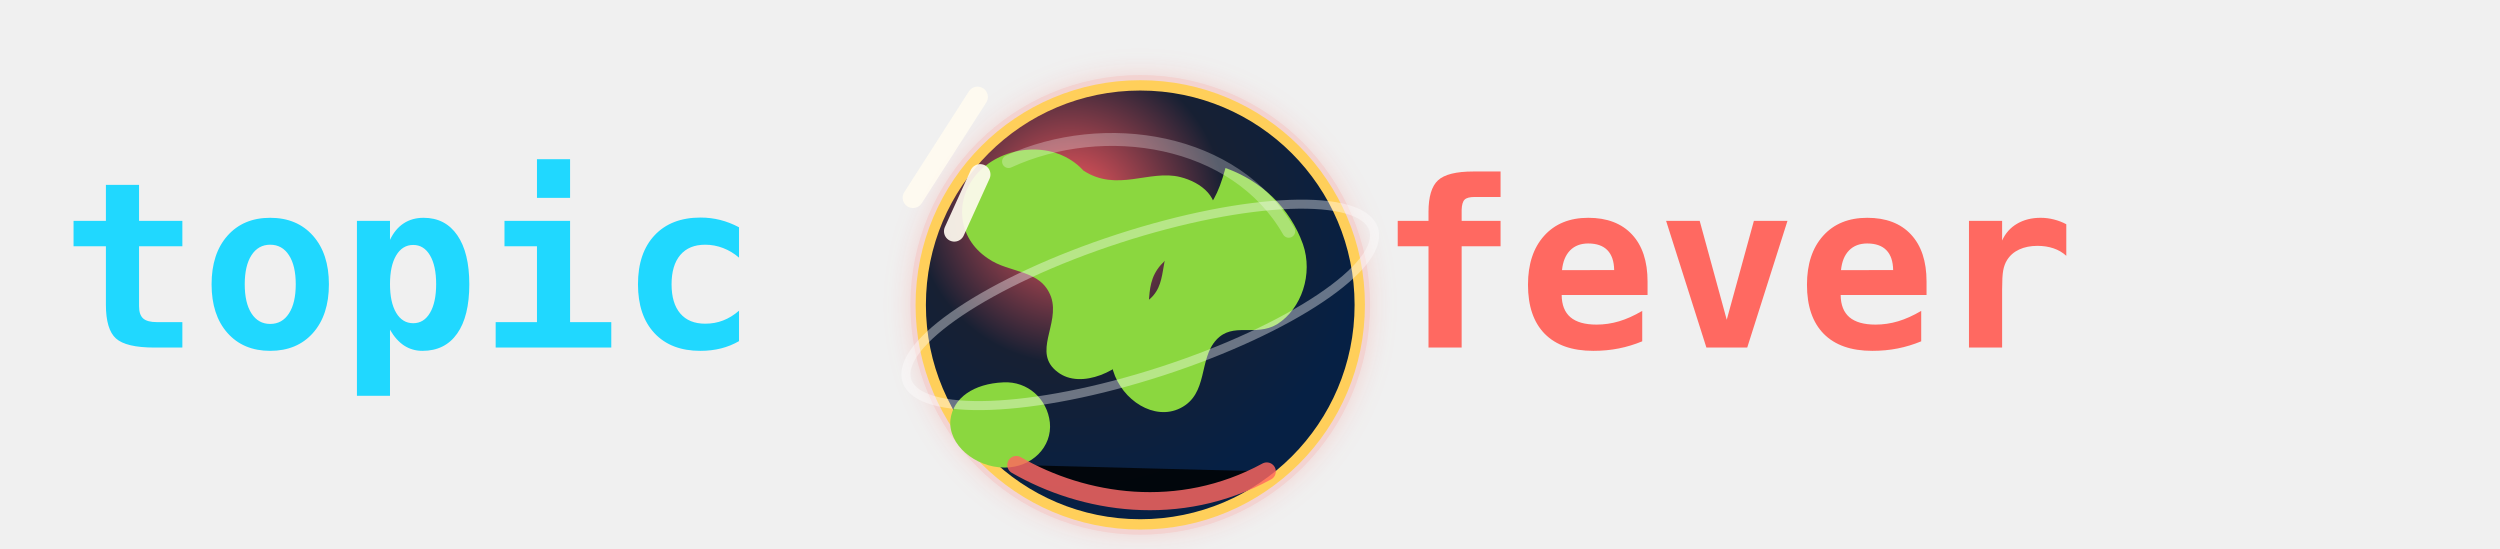
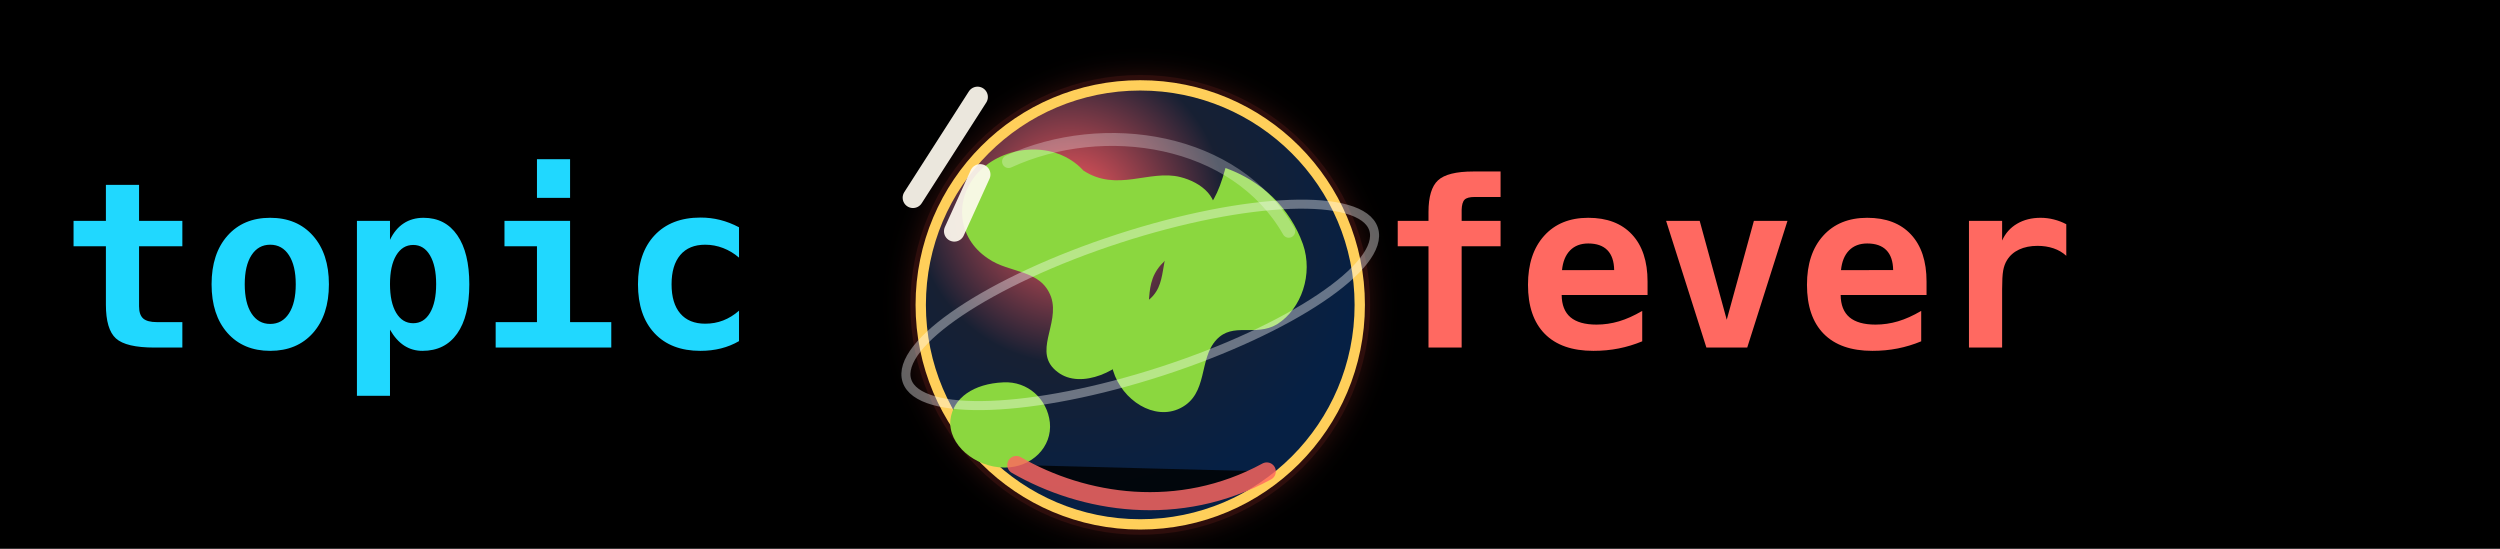
<svg xmlns="http://www.w3.org/2000/svg" width="820" height="180" viewBox="0 0 820 180" role="img">
+   <rect width="820" height="180" fill="#000000" />
  <g transform="translate(20 20)">
    <text x="0" y="94" fill="#20d8ff" font-size="76" style="font-family: 'Space Mono', Consolas, monospace; font-weight: 700; letter-spacing: 0;">topic</text>
    <defs>
      <radialGradient id="ocean-fever" cx="34%" cy="28%" r="68%">
        <stop offset="0" stop-color="#ff5a5f" />
        <stop offset="0.52" stop-color="#172033" />
        <stop offset="1" stop-color="#062044" />
      </radialGradient>
      <filter id="softGlow" x="-40%" y="-40%" width="180%" height="180%">
        <feGaussianBlur stdDeviation="10" result="blur" />
        <feMerge>
          <feMergeNode in="blur" />
          <feMergeNode in="SourceGraphic" />
        </feMerge>
      </filter>
    </defs>
    <g transform="translate(354 80) scale(0.4235294) translate(-256 -256)">
      <circle cx="256" cy="256" r="178" fill="#ff4f42" opacity="0.18" filter="url(#softGlow)" />
      <circle cx="256" cy="256" r="170" fill="url(#ocean-fever)" stroke="#ffcf5a" stroke-width="8" />
      <g transform="rotate(0 256 256)">
        <g class="continents" fill="#8bd73f">
          <path d="M212 152c-22-24-62-20-82 2-18 20-16 50 8 66 17 12 41 8 49 30 7 21-15 43 5 58 18 14 50-1 62-20 15-24 2-45 18-63 13-15 35-12 41-33 6-19-10-31-26-35-24-6-49 12-75-5z" />
          <path d="M322 150c28 10 50 31 60 59 8 23-1 50-20 62-17 10-34-2-47 12-14 15-6 42-28 53-20 10-45-6-52-29-8-25 7-41 25-53 20-13 8-35 25-54 11-13 26-8 37-50z" />
          <path d="M150 316c19-1 34 13 36 31 2 19-14 35-35 35-23 0-44-18-42-37 2-17 18-28 41-29z" />
        </g>
      </g>
      <ellipse cx="256" cy="256" rx="190" ry="54" fill="none" stroke="rgba(255,255,255,0.38)" stroke-width="7" transform="rotate(-18 256 256)" />
      <path d="M154 145c74-34 176-18 217 54" fill="none" stroke="#fff" stroke-width="10" stroke-linecap="round" opacity="0.28" />
      <path d="M160 380c52 30 126 42 194 5" stroke="#ff675f" stroke-width="14" stroke-linecap="round" opacity="0.82" />
      <path d="M130 95l-50 78m52-18-20 44" stroke="#fffbf0" stroke-width="16" stroke-linecap="round" opacity="0.92" />
    </g>
    <text x="432" y="94" fill="#ff6961" font-size="76" style="font-family: 'Space Mono', Consolas, monospace; font-weight: 700; letter-spacing: 0;">fever</text>
  </g>
</svg>
